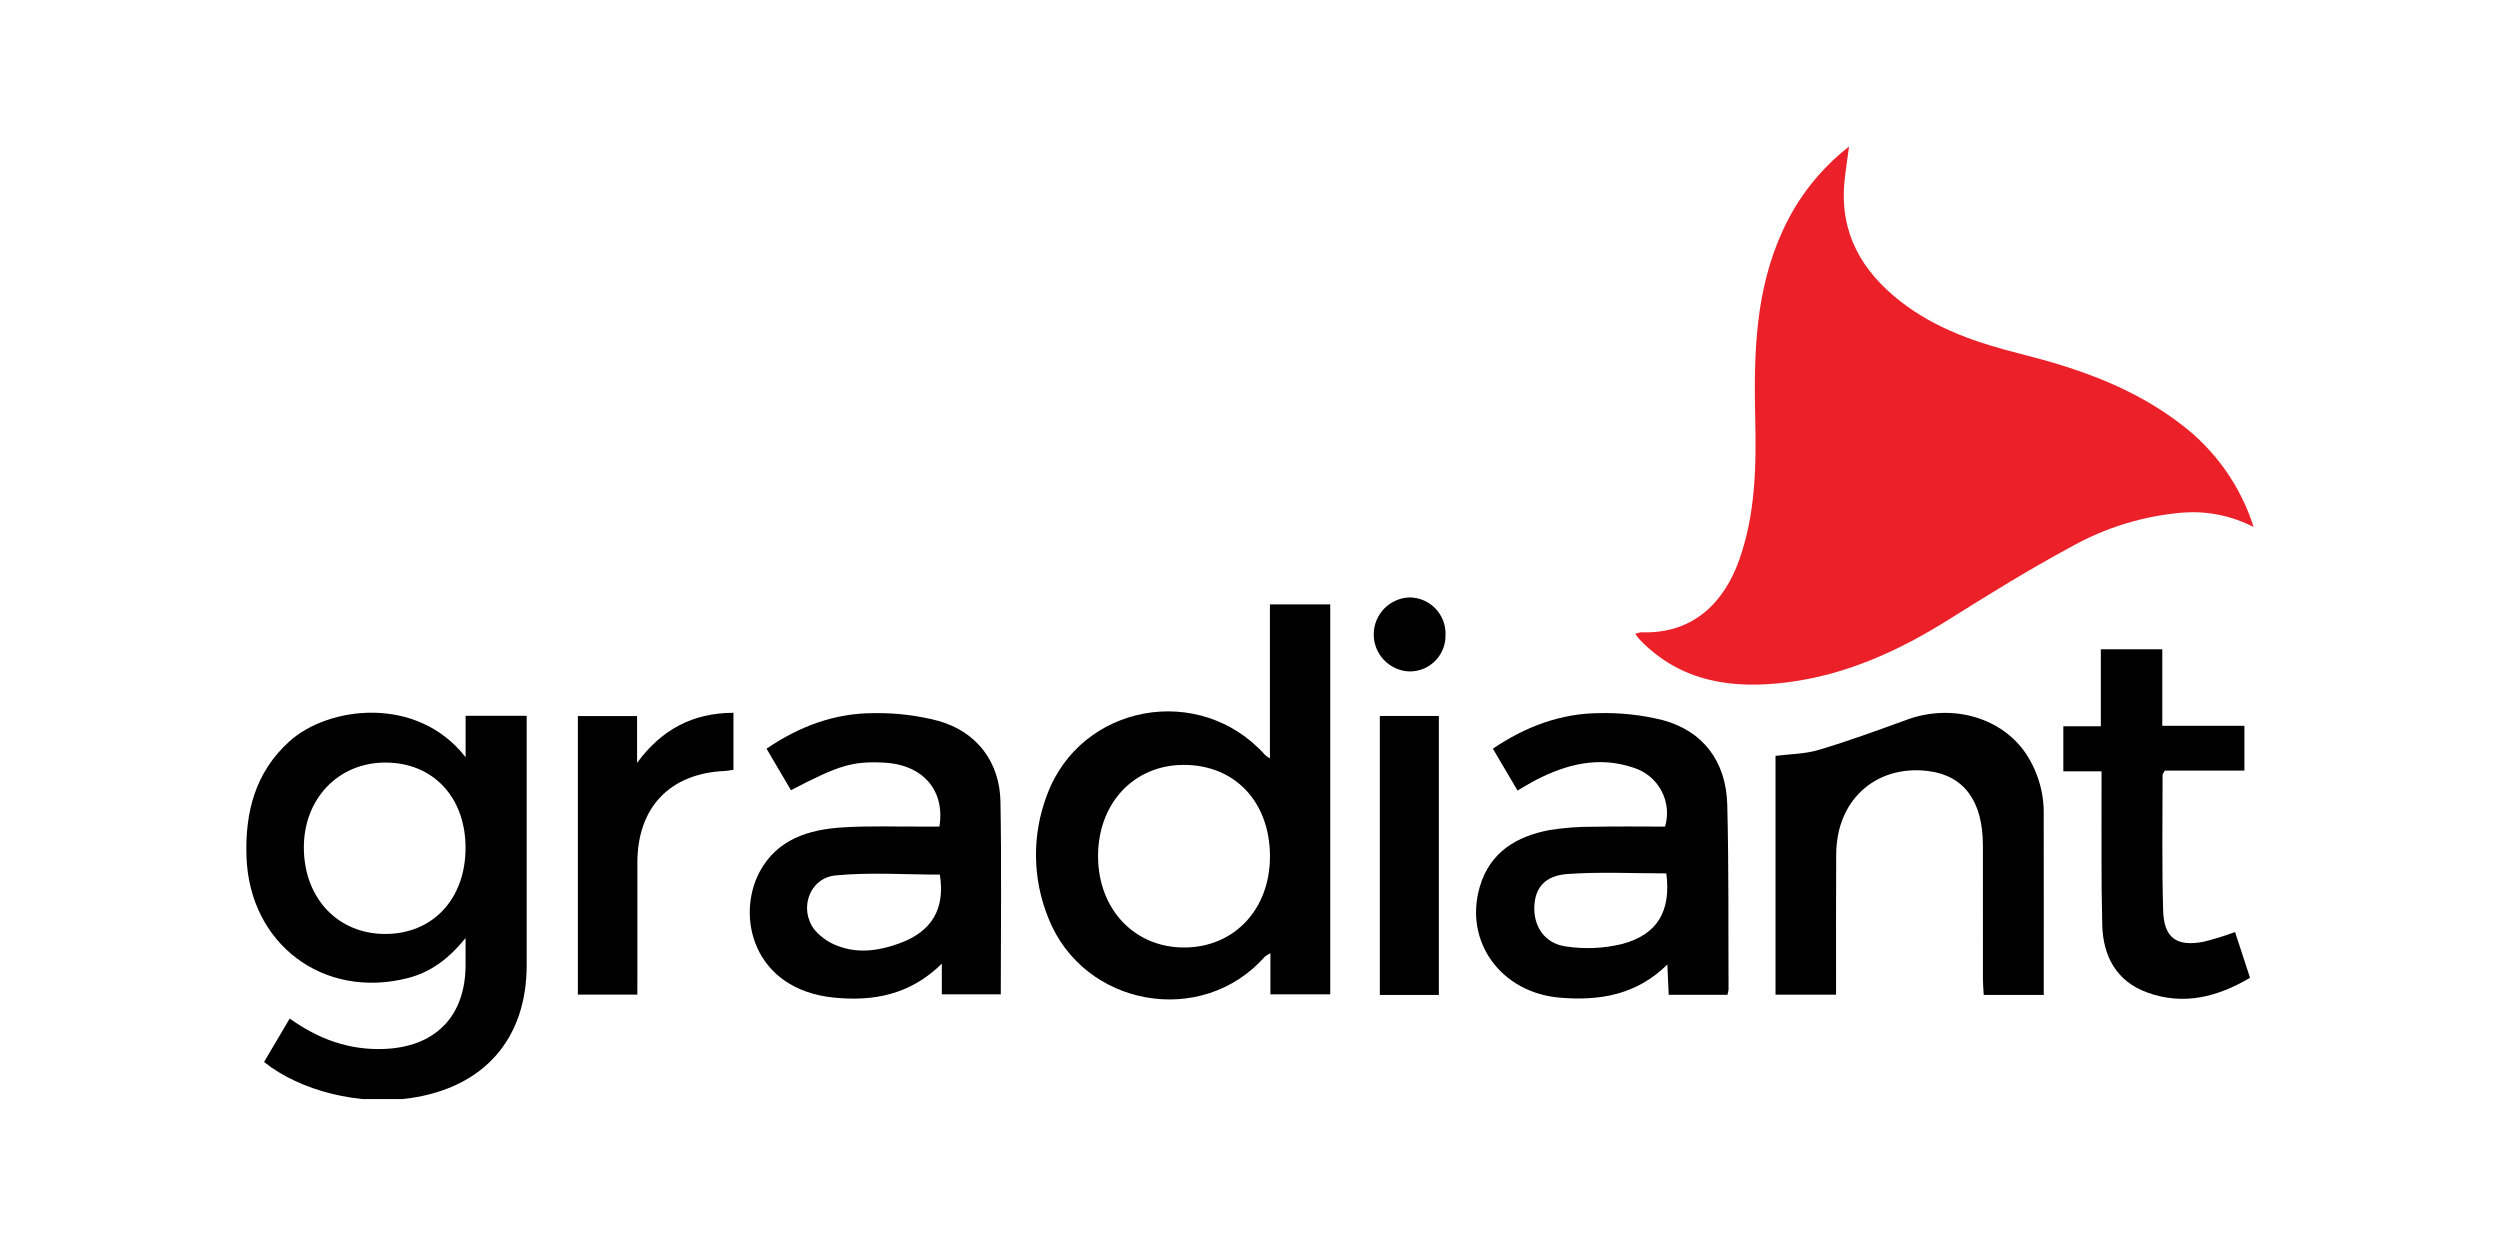
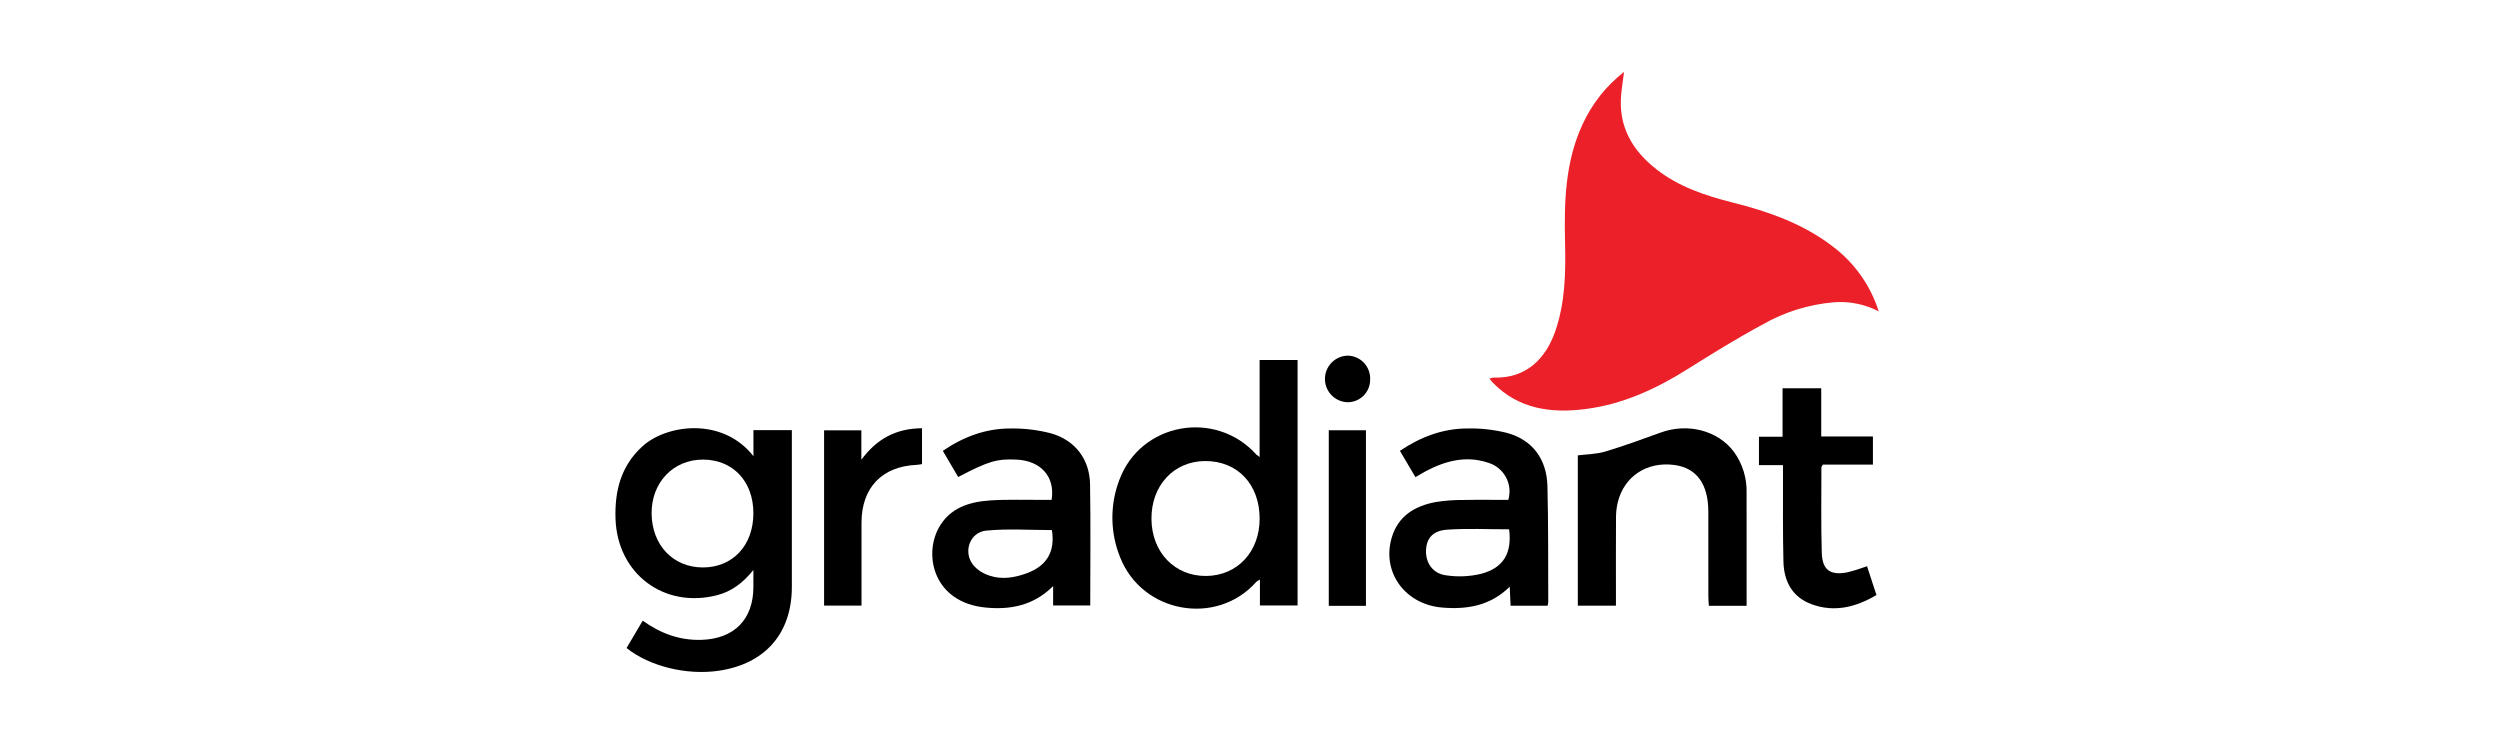
- <svg xmlns="http://www.w3.org/2000/svg" width="500" zoomAndPan="magnify" viewBox="0 0 375 187.5" height="250" preserveAspectRatio="xMidYMid meet" version="1.0">
+ <svg xmlns="http://www.w3.org/2000/svg" width="500" zoomAndPan="magnify" viewBox="0 0 375 112.5" height="150" preserveAspectRatio="xMidYMid meet" version="1.0">
  <defs>
-     <clipPath id="735aa9f110">
-       <path d="M 245 21.984 L 338.414 21.984 L 338.414 103 L 245 103 Z M 245 21.984 " clip-rule="nonzero" />
-     </clipPath>
-     <clipPath id="ffef63d701">
-       <path d="M 36.219 106 L 80 106 L 80 164.855 L 36.219 164.855 Z M 36.219 106 " clip-rule="nonzero" />
+     <clipPath id="e1e4890629">
+       <path d="M 223 10.785 L 282 10.785 L 282 62 L 223 62 Z M 223 10.785 " clip-rule="nonzero" />
    </clipPath>
  </defs>
-   <g clip-path="url(#735aa9f110)">
-     <path fill="#eb2028" d="M 277.352 21.984 C 277.074 24.141 276.801 25.793 276.652 27.461 C 275.984 35.016 279.312 40.707 285.07 45.207 C 290.426 49.391 296.711 51.477 303.199 53.109 C 311.73 55.258 319.957 58.129 327.051 63.559 C 329.645 65.504 331.879 67.801 333.758 70.445 C 335.633 73.09 337.062 75.961 338.043 79.051 C 334.727 77.363 331.215 76.637 327.504 76.879 C 321.414 77.391 315.711 79.156 310.395 82.172 C 304.246 85.488 298.293 89.18 292.371 92.898 C 284.875 97.602 276.965 101.219 268.133 102.344 C 259.906 103.391 252.168 102.344 246.012 96 C 245.777 95.762 245.594 95.477 245.281 95.086 C 245.57 94.965 245.867 94.887 246.18 94.844 C 254.207 95.137 258.715 90.094 260.883 83.988 C 263.34 77.059 263.449 69.863 263.281 62.641 C 263.062 53.012 263.297 43.445 267.461 34.48 C 269.754 29.523 273.051 25.355 277.352 21.984 Z M 277.352 21.984 " fill-opacity="1" fill-rule="nonzero" />
+   <g clip-path="url(#e1e4890629)">
+     <path fill="#eb2028" d="M 243.609 10.785 C 243.434 12.141 243.262 13.184 243.172 14.23 C 242.75 18.984 244.844 22.566 248.469 25.398 C 251.84 28.035 255.797 29.344 259.879 30.375 C 265.246 31.727 270.422 33.531 274.887 36.949 C 276.52 38.176 277.926 39.621 279.109 41.285 C 280.289 42.949 281.188 44.754 281.805 46.699 C 279.719 45.637 277.508 45.18 275.172 45.332 C 271.34 45.656 267.75 46.766 264.406 48.664 C 260.535 50.75 256.789 53.074 253.062 55.414 C 248.344 58.375 243.367 60.652 237.809 61.359 C 232.633 62.02 227.762 61.359 223.887 57.367 C 223.738 57.215 223.621 57.039 223.426 56.789 C 223.609 56.715 223.797 56.664 223.992 56.637 C 229.043 56.824 231.883 53.648 233.246 49.809 C 234.793 45.445 234.863 40.918 234.758 36.371 C 234.617 30.312 234.766 24.293 237.387 18.648 C 238.828 15.527 240.902 12.906 243.609 10.785 Z M 243.609 10.785 " fill-opacity="1" fill-rule="nonzero" />
  </g>
-   <g clip-path="url(#ffef63d701)">
-     <path fill="#000000" d="M 69.844 113.586 L 69.844 107.367 L 79.004 107.367 L 79.004 109.664 C 79.004 121.355 79.004 133.051 79.004 144.742 C 79.004 155.832 72.621 163.117 61.508 164.723 C 53.922 165.82 45.102 163.684 39.605 159.297 C 40.848 157.195 42.109 155.062 43.457 152.781 C 47.754 155.852 52.301 157.52 57.504 157.348 C 65.254 157.09 69.828 152.496 69.836 144.734 C 69.836 143.574 69.836 142.414 69.836 140.703 C 67.277 143.859 64.578 145.84 61.152 146.715 C 48.504 149.945 37.414 141.594 36.973 128.508 C 36.75 121.863 38.258 115.883 43.395 111.219 C 49.227 105.922 62.566 104.23 69.844 113.586 Z M 69.832 127.145 C 69.82 119.559 64.941 114.383 57.805 114.383 C 50.695 114.383 45.484 119.895 45.578 127.309 C 45.676 134.789 50.691 140.066 57.738 140.094 C 64.902 140.125 69.848 134.832 69.832 127.145 Z M 69.832 127.145 " fill-opacity="1" fill-rule="nonzero" />
-   </g>
-   <path fill="#000000" d="M 190.488 113.77 L 190.488 90.656 L 199.535 90.656 L 199.535 149.148 L 190.562 149.148 L 190.562 142.988 C 190.266 143.129 189.984 143.301 189.723 143.504 C 180.305 154.168 162.547 151.051 157.266 137.734 C 156.668 136.273 156.215 134.766 155.898 133.219 C 155.586 131.672 155.418 130.105 155.398 128.527 C 155.379 126.949 155.508 125.379 155.785 123.824 C 156.059 122.27 156.477 120.754 157.039 119.277 C 162.082 105.586 179.996 102.324 189.766 113.25 C 189.992 113.445 190.234 113.617 190.488 113.77 Z M 190.496 128.398 C 190.461 120.25 185.203 114.711 177.527 114.734 C 170.004 114.758 164.617 120.59 164.711 128.613 C 164.801 136.508 170.27 142.184 177.727 142.125 C 185.195 142.066 190.527 136.336 190.496 128.398 Z M 190.496 128.398 " fill-opacity="1" fill-rule="nonzero" />
-   <path fill="#000000" d="M 259.117 149.219 L 250.305 149.219 C 250.238 147.766 250.18 146.406 250.102 144.676 C 245.461 149.262 239.918 150.137 234.039 149.656 C 225.141 148.934 219.559 141.223 221.969 133.008 C 223.492 127.82 227.469 125.445 232.43 124.508 C 234.645 124.156 236.871 123.992 239.109 124.012 C 242.672 123.938 246.234 123.992 249.762 123.992 C 249.895 123.543 249.98 123.086 250.023 122.621 C 250.066 122.16 250.062 121.695 250.016 121.23 C 249.969 120.766 249.875 120.312 249.734 119.863 C 249.598 119.418 249.418 118.992 249.199 118.582 C 248.977 118.172 248.715 117.785 248.418 117.426 C 248.121 117.066 247.793 116.738 247.43 116.441 C 247.07 116.148 246.684 115.891 246.27 115.672 C 245.859 115.453 245.43 115.277 244.984 115.141 C 239.777 113.383 234.918 114.637 230.242 117.074 C 229.383 117.523 228.559 118.039 227.629 118.578 C 226.383 116.465 225.188 114.434 223.93 112.301 C 228.855 108.977 234.109 107.004 239.898 106.969 C 243.117 106.895 246.293 107.242 249.418 108.02 C 255.477 109.664 258.918 114.207 259.09 120.719 C 259.328 129.945 259.234 139.184 259.281 148.414 C 259.246 148.688 259.191 148.957 259.117 149.219 Z M 249.953 131.008 C 244.914 131.008 240.012 130.754 235.148 131.098 C 231.73 131.336 230.262 133.184 230.148 135.969 C 230.027 138.953 231.699 141.527 234.867 141.965 C 237.699 142.395 240.508 142.273 243.293 141.605 C 248.672 140.18 250.664 136.621 249.953 131.008 Z M 249.953 131.008 " fill-opacity="1" fill-rule="nonzero" />
-   <path fill="#000000" d="M 140.91 123.992 C 141.801 118.5 138.363 114.668 132.574 114.391 C 127.871 114.168 125.852 114.762 118.645 118.535 L 114.98 112.301 C 119.926 108.934 125.238 106.957 131.098 106.973 C 134.383 106.918 137.621 107.309 140.801 108.145 C 146.535 109.777 149.965 114.316 150.07 120.25 C 150.242 129.824 150.117 139.402 150.117 149.152 L 141.273 149.152 L 141.273 144.543 C 136.539 149.234 130.996 150.223 125.133 149.645 C 112.953 148.441 110.359 137.449 113.961 130.746 C 116.566 125.902 121.27 124.441 126.324 124.113 C 130.438 123.848 134.582 124.016 138.711 123.988 C 139.461 123.988 140.211 123.992 140.91 123.992 Z M 140.984 131.191 C 135.742 131.191 130.5 130.816 125.34 131.312 C 121.395 131.691 119.758 136.383 122.215 139.508 C 123.281 140.727 124.59 141.574 126.137 142.051 C 129.082 143.043 132.09 142.539 134.965 141.484 C 139.844 139.699 141.781 136.258 140.98 131.191 Z M 140.984 131.191 " fill-opacity="1" fill-rule="nonzero" />
-   <path fill="#000000" d="M 306.562 149.238 L 297.559 149.238 C 297.516 148.441 297.441 147.707 297.441 146.969 C 297.43 140.25 297.426 133.531 297.434 126.809 C 297.426 120.203 294.633 116.371 289.328 115.668 C 282.781 114.805 277.359 118.371 275.844 124.605 C 275.57 125.766 275.434 126.941 275.43 128.133 C 275.391 134.363 275.41 140.594 275.41 146.82 L 275.41 149.199 L 266.328 149.199 L 266.328 113.379 C 268.469 113.105 270.746 113.105 272.832 112.48 C 277.309 111.141 281.703 109.535 286.094 107.934 C 292.52 105.602 299.703 107.426 303.527 112.527 C 304.562 113.957 305.336 115.516 305.855 117.203 C 306.375 118.891 306.605 120.617 306.555 122.383 C 306.578 131.262 306.562 140.141 306.562 149.238 Z M 306.562 149.238 " fill-opacity="1" fill-rule="nonzero" />
-   <path fill="#000000" d="M 336.66 115.586 L 324.734 115.586 C 324.562 115.898 324.387 116.07 324.387 116.242 C 324.387 123.027 324.273 129.816 324.473 136.594 C 324.594 140.707 326.504 142.043 330.551 141.262 C 332.148 140.863 333.719 140.375 335.262 139.805 C 335.992 142.043 336.723 144.277 337.504 146.672 C 332.605 149.551 327.527 150.863 322.066 148.867 C 317.43 147.176 315.449 143.395 315.336 138.707 C 315.164 131.855 315.25 124.992 315.23 118.137 C 315.23 117.383 315.23 116.629 315.23 115.699 L 309.5 115.699 L 309.5 108.941 L 315.125 108.941 L 315.125 97.387 L 324.344 97.387 L 324.344 108.875 L 336.66 108.875 Z M 336.66 115.586 " fill-opacity="1" fill-rule="nonzero" />
-   <path fill="#000000" d="M 95.602 149.195 L 86.68 149.195 L 86.68 107.406 L 95.562 107.406 L 95.562 114.43 C 99.191 109.48 103.836 106.941 110.02 106.918 L 110.02 115.469 C 109.594 115.547 109.164 115.605 108.734 115.645 C 100.484 116.004 95.621 121.086 95.605 129.395 C 95.594 135.203 95.594 141.012 95.605 146.816 Z M 95.602 149.195 " fill-opacity="1" fill-rule="nonzero" />
-   <path fill="#000000" d="M 206.973 107.395 L 215.828 107.395 L 215.828 149.242 L 206.973 149.242 Z M 206.973 107.395 " fill-opacity="1" fill-rule="nonzero" />
-   <path fill="#000000" d="M 211.324 100.715 C 210.969 100.695 210.621 100.641 210.277 100.559 C 209.93 100.473 209.598 100.355 209.277 100.203 C 208.957 100.055 208.652 99.879 208.363 99.668 C 208.074 99.461 207.809 99.23 207.566 98.973 C 207.324 98.715 207.109 98.434 206.918 98.133 C 206.73 97.836 206.57 97.52 206.441 97.188 C 206.312 96.859 206.215 96.52 206.148 96.172 C 206.086 95.82 206.055 95.469 206.059 95.117 C 206.062 94.762 206.098 94.41 206.168 94.062 C 206.238 93.715 206.34 93.379 206.477 93.051 C 206.613 92.723 206.777 92.41 206.973 92.113 C 207.168 91.816 207.387 91.543 207.633 91.289 C 207.883 91.035 208.152 90.805 208.441 90.602 C 208.734 90.402 209.043 90.227 209.367 90.086 C 209.691 89.941 210.023 89.828 210.371 89.75 C 210.715 89.672 211.066 89.625 211.422 89.613 C 211.789 89.613 212.152 89.652 212.512 89.727 C 212.871 89.801 213.223 89.914 213.559 90.059 C 213.895 90.207 214.215 90.383 214.516 90.594 C 214.816 90.805 215.094 91.043 215.348 91.312 C 215.602 91.578 215.824 91.871 216.016 92.184 C 216.211 92.496 216.371 92.824 216.5 93.168 C 216.625 93.516 216.715 93.867 216.77 94.23 C 216.828 94.598 216.844 94.961 216.824 95.328 C 216.828 95.688 216.793 96.043 216.727 96.398 C 216.656 96.75 216.555 97.09 216.414 97.422 C 216.277 97.754 216.109 98.07 215.906 98.367 C 215.703 98.664 215.477 98.941 215.219 99.191 C 214.961 99.441 214.684 99.664 214.379 99.859 C 214.078 100.055 213.762 100.219 213.426 100.348 C 213.09 100.48 212.746 100.574 212.395 100.637 C 212.039 100.699 211.684 100.723 211.324 100.715 Z M 211.324 100.715 " fill-opacity="1" fill-rule="nonzero" />
+   <path fill="#000000" d="M 113.016 68.434 L 113.016 64.523 L 118.777 64.523 L 118.777 65.965 C 118.777 73.324 118.777 80.684 118.777 88.043 C 118.777 95.02 114.762 99.605 107.77 100.617 C 102.996 101.309 97.445 99.965 93.984 97.203 C 94.766 95.879 95.562 94.535 96.406 93.102 C 99.113 95.035 101.977 96.082 105.25 95.977 C 110.125 95.812 113.008 92.922 113.008 88.035 C 113.008 87.309 113.008 86.578 113.008 85.5 C 111.398 87.484 109.703 88.734 107.543 89.285 C 99.586 91.316 92.605 86.062 92.328 77.824 C 92.188 73.645 93.137 69.879 96.371 66.945 C 100.039 63.609 108.434 62.547 113.016 68.434 Z M 113.008 76.969 C 113 72.195 109.93 68.938 105.438 68.938 C 100.965 68.938 97.684 72.406 97.742 77.07 C 97.805 81.777 100.965 85.098 105.395 85.117 C 109.906 85.137 113.016 81.805 113.008 76.965 Z M 113.008 76.969 " fill-opacity="1" fill-rule="nonzero" />
+   <path fill="#000000" d="M 188.941 68.551 L 188.941 54.004 L 194.637 54.004 L 194.637 90.816 L 188.988 90.816 L 188.988 86.938 C 188.801 87.027 188.625 87.137 188.461 87.262 C 182.535 93.977 171.359 92.012 168.035 83.633 C 167.277 81.773 166.887 79.844 166.859 77.836 C 166.836 75.832 167.18 73.891 167.891 72.016 C 171.066 63.398 182.34 61.348 188.488 68.223 C 188.633 68.344 188.781 68.453 188.941 68.551 Z M 188.945 77.758 C 188.926 72.629 185.617 69.145 180.785 69.156 C 176.051 69.172 172.66 72.844 172.719 77.895 C 172.777 82.859 176.219 86.43 180.91 86.395 C 185.613 86.359 188.969 82.75 188.945 77.758 Z M 188.945 77.758 " fill-opacity="1" fill-rule="nonzero" />
+   <path fill="#000000" d="M 232.133 90.859 L 226.586 90.859 C 226.547 89.945 226.508 89.09 226.461 88 C 223.539 90.887 220.051 91.438 216.352 91.137 C 210.754 90.68 207.238 85.828 208.754 80.656 C 209.715 77.391 212.219 75.898 215.34 75.309 C 216.73 75.086 218.133 74.984 219.543 74.996 C 221.785 74.949 224.027 74.984 226.246 74.984 C 226.328 74.703 226.383 74.414 226.41 74.121 C 226.438 73.828 226.438 73.539 226.406 73.246 C 226.375 72.953 226.316 72.668 226.23 72.387 C 226.145 72.105 226.031 71.836 225.891 71.578 C 225.75 71.32 225.59 71.078 225.402 70.852 C 225.215 70.625 225.008 70.418 224.781 70.234 C 224.551 70.047 224.309 69.887 224.051 69.746 C 223.789 69.609 223.52 69.496 223.238 69.414 C 219.965 68.309 216.902 69.098 213.961 70.629 C 213.422 70.914 212.902 71.238 212.316 71.574 C 211.531 70.246 210.781 68.969 209.988 67.625 C 213.09 65.535 216.395 64.293 220.039 64.27 C 222.066 64.223 224.062 64.441 226.031 64.93 C 229.844 65.965 232.008 68.828 232.117 72.922 C 232.266 78.73 232.207 84.543 232.238 90.355 C 232.215 90.527 232.184 90.695 232.133 90.859 Z M 226.367 79.398 C 223.195 79.398 220.109 79.238 217.051 79.453 C 214.898 79.605 213.977 80.77 213.902 82.52 C 213.828 84.398 214.879 86.02 216.875 86.293 C 218.656 86.566 220.422 86.488 222.176 86.07 C 225.562 85.172 226.816 82.93 226.367 79.398 Z M 226.367 79.398 " fill-opacity="1" fill-rule="nonzero" />
+   <path fill="#000000" d="M 157.742 74.98 C 158.301 71.527 156.141 69.117 152.496 68.941 C 149.535 68.801 148.266 69.172 143.727 71.551 L 141.422 67.625 C 144.535 65.508 147.879 64.262 151.566 64.273 C 153.633 64.238 155.668 64.484 157.672 65.008 C 161.281 66.039 163.441 68.895 163.508 72.629 C 163.613 78.652 163.535 84.684 163.535 90.816 L 157.969 90.816 L 157.969 87.918 C 154.988 90.871 151.504 91.492 147.812 91.129 C 140.148 90.371 138.516 83.453 140.781 79.234 C 142.418 76.184 145.383 75.266 148.562 75.062 C 151.152 74.895 153.758 74.996 156.355 74.98 C 156.828 74.98 157.301 74.98 157.742 74.98 Z M 157.785 79.512 C 154.488 79.512 151.188 79.277 147.941 79.59 C 145.461 79.828 144.43 82.781 145.973 84.75 C 146.648 85.516 147.469 86.047 148.441 86.348 C 150.297 86.973 152.188 86.656 154 85.992 C 157.07 84.867 158.289 82.703 157.785 79.512 Z M 157.785 79.512 " fill-opacity="1" fill-rule="nonzero" />
+   <path fill="#000000" d="M 261.992 90.871 L 256.328 90.871 C 256.301 90.371 256.254 89.906 256.254 89.445 C 256.246 85.215 256.246 80.984 256.25 76.758 C 256.246 72.598 254.488 70.188 251.148 69.746 C 247.027 69.203 243.613 71.445 242.66 75.371 C 242.488 76.102 242.402 76.84 242.402 77.59 C 242.375 81.508 242.391 85.43 242.391 89.352 L 242.391 90.848 L 236.672 90.848 L 236.672 68.305 C 238.02 68.133 239.453 68.133 240.766 67.738 C 243.582 66.895 246.348 65.883 249.113 64.879 C 253.156 63.41 257.676 64.559 260.082 67.766 C 260.734 68.668 261.223 69.648 261.551 70.711 C 261.875 71.773 262.023 72.859 261.988 73.973 C 262.004 79.559 261.992 85.148 261.992 90.871 Z M 261.992 90.871 " fill-opacity="1" fill-rule="nonzero" />
+   <path fill="#000000" d="M 280.938 69.691 L 273.43 69.691 C 273.324 69.891 273.211 70 273.211 70.105 C 273.211 74.375 273.141 78.648 273.266 82.914 C 273.34 85.504 274.543 86.344 277.09 85.852 C 278.098 85.602 279.086 85.293 280.055 84.934 C 280.516 86.344 280.977 87.75 281.469 89.258 C 278.387 91.066 275.188 91.895 271.754 90.641 C 268.832 89.574 267.586 87.195 267.516 84.242 C 267.406 79.934 267.461 75.613 267.449 71.301 C 267.449 70.824 267.449 70.352 267.449 69.766 L 263.844 69.766 L 263.844 65.512 L 267.383 65.512 L 267.383 58.238 L 273.184 58.238 L 273.184 65.469 L 280.938 65.469 Z M 280.938 69.691 " fill-opacity="1" fill-rule="nonzero" />
+   <path fill="#000000" d="M 129.227 90.844 L 123.613 90.844 L 123.613 64.547 L 129.203 64.547 L 129.203 68.965 C 131.484 65.852 134.406 64.254 138.301 64.238 L 138.301 69.617 C 138.031 69.668 137.762 69.707 137.488 69.73 C 132.301 69.957 129.238 73.156 129.227 78.383 C 129.223 82.039 129.223 85.695 129.227 89.348 Z M 129.227 90.844 " fill-opacity="1" fill-rule="nonzero" />
+   <path fill="#000000" d="M 199.316 64.539 L 204.891 64.539 L 204.891 90.875 L 199.316 90.875 Z M 199.316 64.539 " fill-opacity="1" fill-rule="nonzero" />
+   <path fill="#000000" d="M 202.055 60.332 C 201.605 60.309 201.176 60.203 200.766 60.012 C 200.359 59.824 200 59.566 199.691 59.238 C 199.383 58.91 199.148 58.535 198.98 58.113 C 198.816 57.695 198.738 57.262 198.742 56.809 C 198.746 56.359 198.832 55.926 199.004 55.512 C 199.176 55.094 199.418 54.723 199.734 54.402 C 200.047 54.078 200.41 53.824 200.824 53.645 C 201.234 53.461 201.668 53.363 202.117 53.348 C 202.586 53.348 203.031 53.441 203.461 53.629 C 203.891 53.812 204.266 54.078 204.59 54.418 C 204.91 54.758 205.152 55.145 205.312 55.586 C 205.473 56.023 205.543 56.477 205.52 56.945 C 205.523 57.402 205.438 57.84 205.262 58.262 C 205.086 58.684 204.832 59.055 204.508 59.375 C 204.18 59.695 203.805 59.938 203.379 60.105 C 202.953 60.27 202.512 60.348 202.055 60.332 Z M 202.055 60.332 " fill-opacity="1" fill-rule="nonzero" />
</svg>
